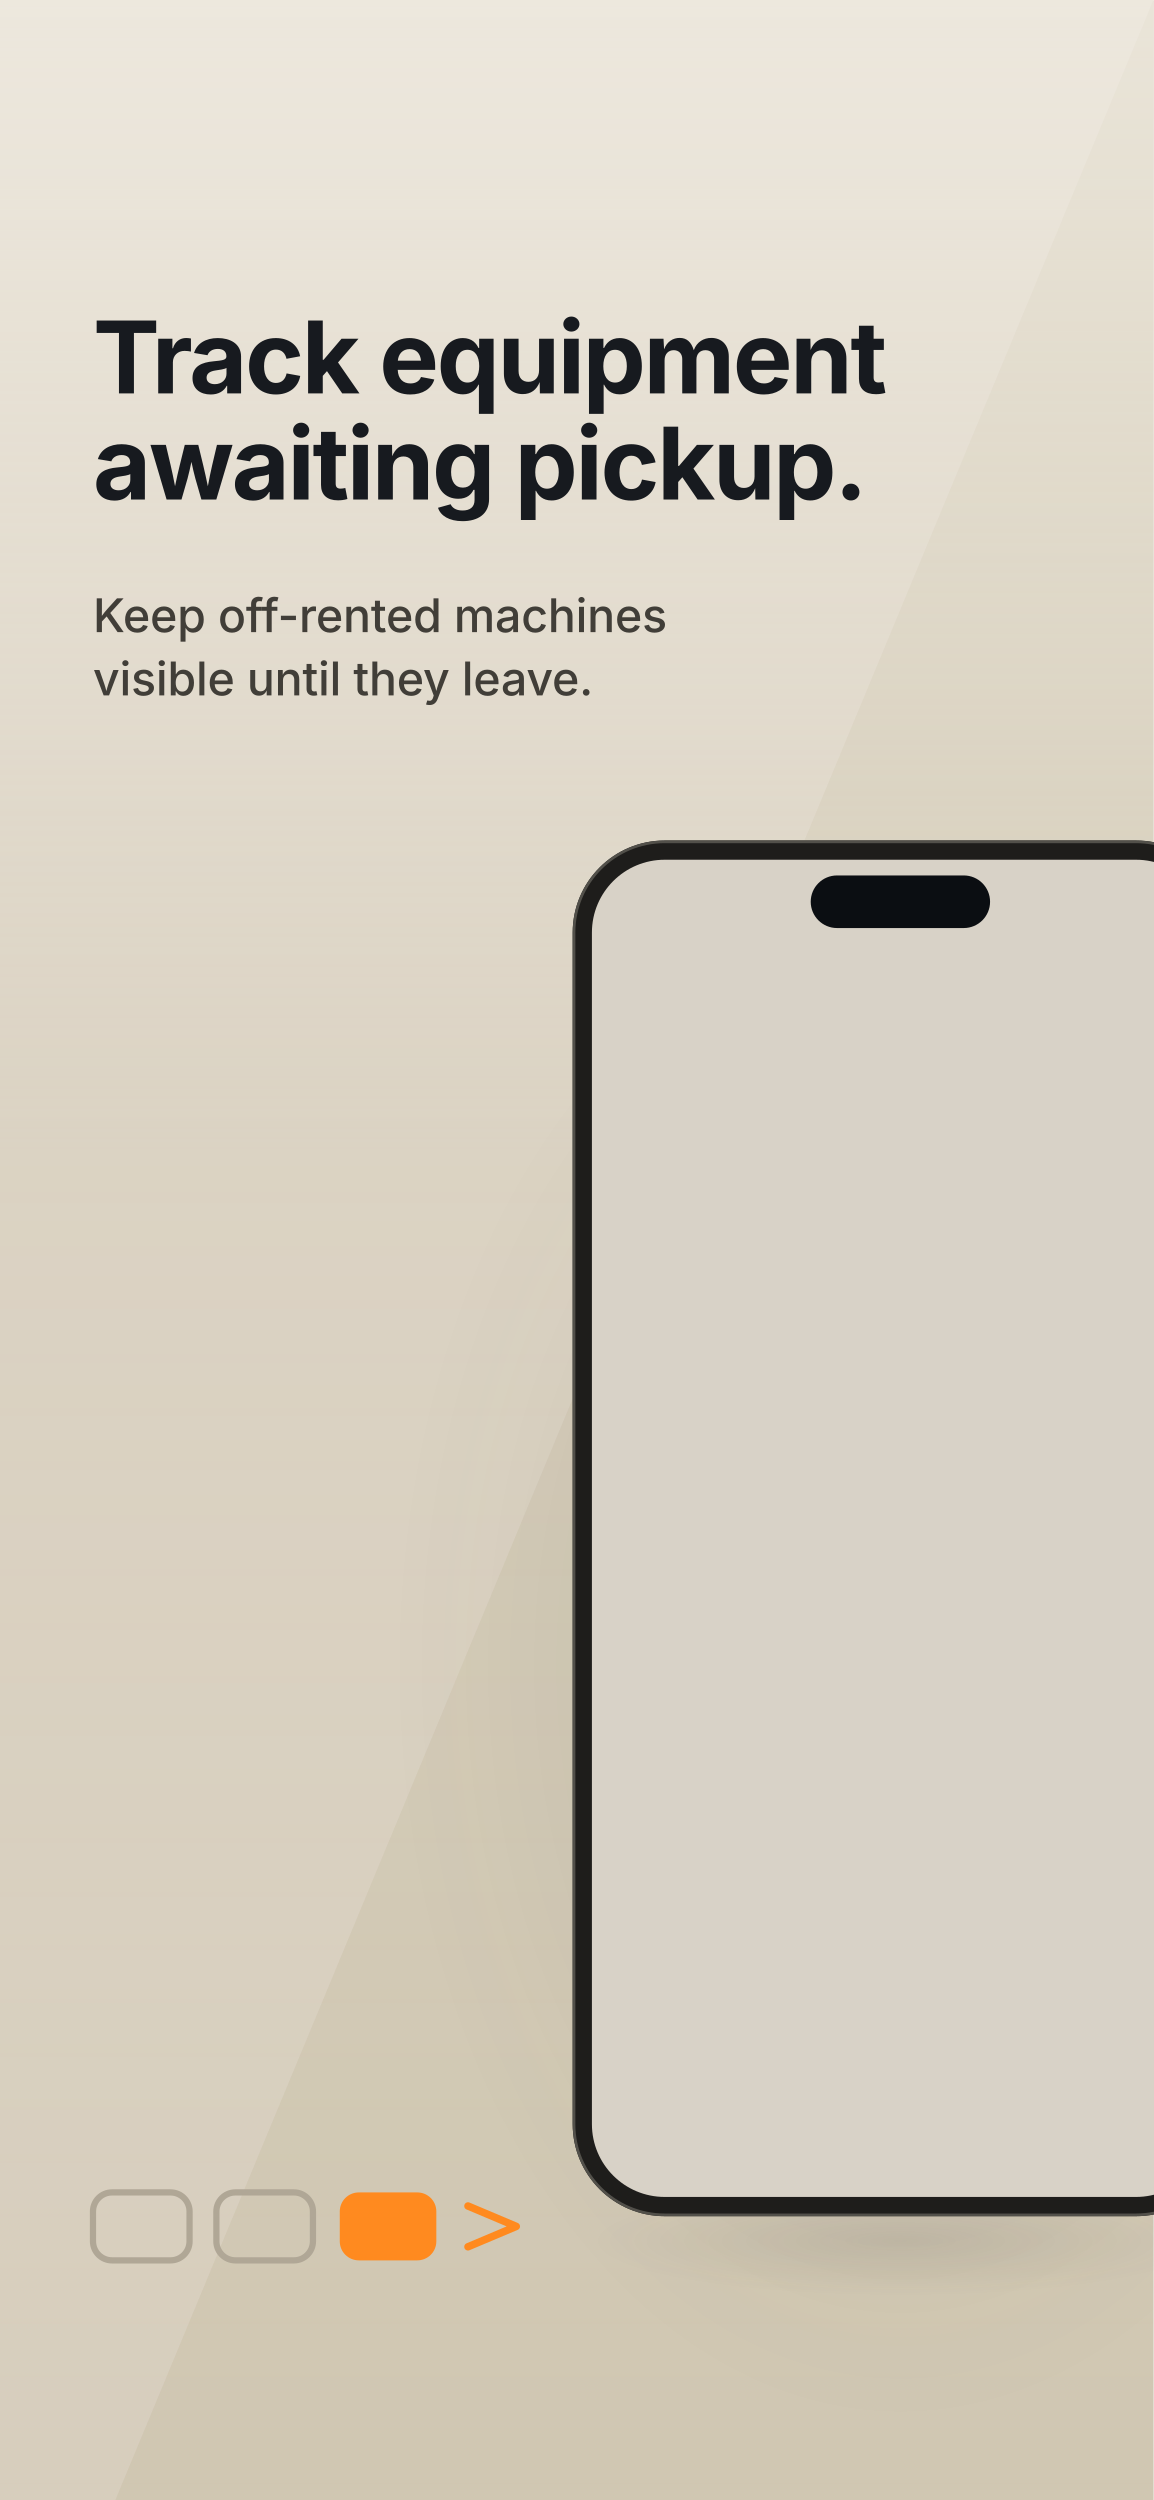
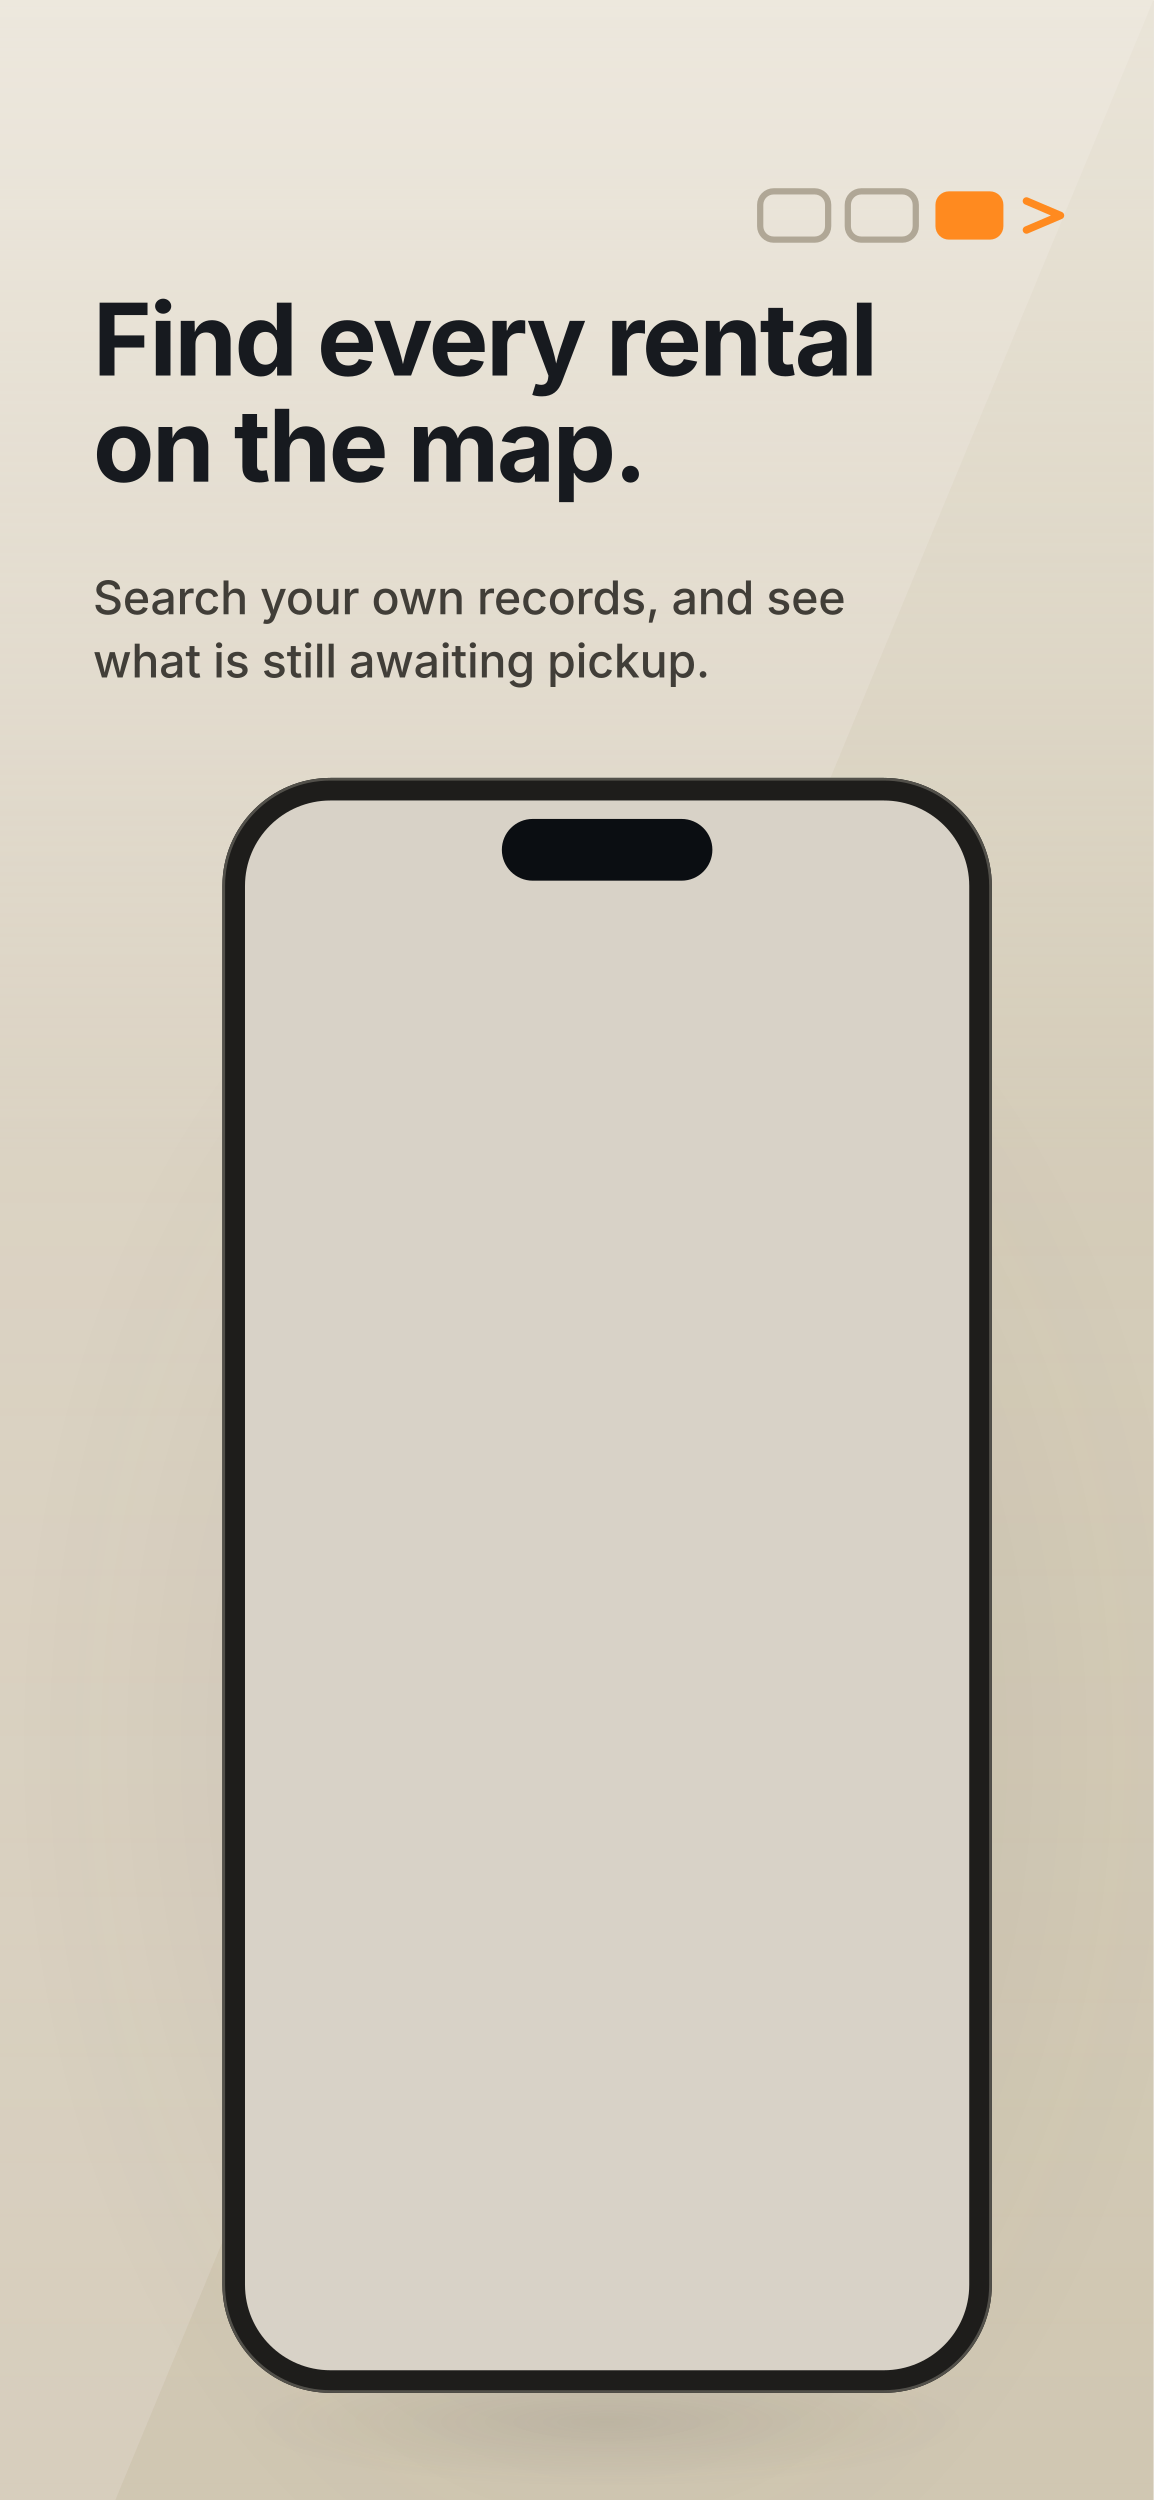
- <svg xmlns="http://www.w3.org/2000/svg" width="1290" height="2796" viewBox="0 0 1290 2796" role="img" aria-label="OffRent Ledger App Store template 5">
+ <svg xmlns="http://www.w3.org/2000/svg" width="1290" height="2796" viewBox="0 0 1290 2796" role="img" aria-label="OffRent Ledger App Store template 4">
  <defs>
    <radialGradient id="deviceShadow" cx="50%" cy="50%" r="50%">
      <stop offset="0%" stop-color="#2E2A22" stop-opacity="1" />
      <stop offset="55%" stop-color="#2E2A22" stop-opacity="0.45" />
      <stop offset="100%" stop-color="#2E2A22" stop-opacity="0" />
    </radialGradient>
    <radialGradient id="warmGlow" cx="50%" cy="16%" r="76%">
      <stop offset="0%" stop-color="#FFFDF8" stop-opacity="0.80" />
      <stop offset="100%" stop-color="#FFFDF8" stop-opacity="0" />
    </radialGradient>
    <linearGradient id="heroFade" x1="0" y1="0" x2="0" y2="1">
      <stop offset="0%" stop-color="#F6F1E8" />
      <stop offset="52%" stop-color="#F6F1E8" />
      <stop offset="100%" stop-color="#E9E5DC" />
    </linearGradient>
    <linearGradient id="topLift" x1="0" y1="0" x2="0" y2="1">
      <stop offset="0%" stop-color="#FFFDF8" stop-opacity="0.55" />
      <stop offset="46%" stop-color="#FFFDF8" stop-opacity="0.10" />
      <stop offset="100%" stop-color="#FFFDF8" stop-opacity="0" />
    </linearGradient>
    <linearGradient id="divisionFade" x1="0" y1="0" x2="0" y2="1">
      <stop offset="0%" stop-color="#E9E5DC" />
      <stop offset="100%" stop-color="#E9E5DC" stop-opacity="0" />
    </linearGradient>
    <radialGradient id="neutralLift" cx="50%" cy="50%" r="50%">
      <stop offset="0%" stop-color="#FFFFFF" stop-opacity="0.055" />
      <stop offset="100%" stop-color="#FFFFFF" stop-opacity="0" />
    </radialGradient>
    <linearGradient id="graphiteFade" x1="0" y1="0" x2="0.28" y2="1">
      <stop offset="0%" stop-color="#171A1F" />
      <stop offset="100%" stop-color="#252A31" />
    </linearGradient>
+     <linearGradient id="graphiteRise" x1="0" y1="0" x2="0.22" y2="1">
+       <stop offset="0%" stop-color="#252A31" />
+       <stop offset="62%" stop-color="#171A1F" />
+       <stop offset="100%" stop-color="#171A1F" />
+     </linearGradient>
    <linearGradient id="stoneFade" x1="0" y1="0" x2="0" y2="1">
      <stop offset="0%" stop-color="#E9E5DC" />
      <stop offset="100%" stop-color="#F6F1E8" />
    </linearGradient>
  </defs>
  <rect width="1290" height="2796" fill="#D7CEBD" />
  <path d="M 1290 0 L 1290 2796 L 129 2796 Z" fill="#CFC5B0" opacity="0.85" />
  <rect width="1290" height="2796" fill="url(#topLift)" />
  <g class="motif-staged">
-     <rect x="104.0" y="2452.0" width="108.0" height="76.0" rx="21.3" fill="none" stroke="#B0A796" stroke-width="7.0" />
-     <rect x="242.0" y="2452.0" width="108.0" height="76.0" rx="21.3" fill="none" stroke="#B0A796" stroke-width="7.0" />
-     <rect x="380.0" y="2452.0" width="108.0" height="76.0" rx="21.3" fill="#FF8A1F" />
-     <path d="M 523.4 2467.2 L 577.4 2490.0 L 523.4 2512.8" fill="none" stroke="#FF8A1F" stroke-width="8.4" stroke-linecap="round" stroke-linejoin="round" />
+     <rect x="850.2" y="214.0" width="76.0" height="54.0" rx="15.1" fill="none" stroke="#B0A796" stroke-width="7.0" />
+     <rect x="948.2" y="214.0" width="76.0" height="54.0" rx="15.1" fill="none" stroke="#B0A796" stroke-width="7.0" />
+     <rect x="1046.2" y="214.0" width="76.0" height="54.0" rx="15.1" fill="#FF8A1F" />
+     <path d="M 1148.0 224.8 L 1186.0 241.0 L 1148.0 257.2" fill="none" stroke="#FF8A1F" stroke-width="8.4" stroke-linecap="round" stroke-linejoin="round" />
  </g>
  <g class="device-shadow">
-     <ellipse cx="1007.0" cy="1863.2" rx="571.8" ry="861.6" fill="url(#deviceShadow)" opacity="0.09" />
-     <ellipse cx="1007.0" cy="2506.3" rx="344.5" ry="61.5" fill="url(#deviceShadow)" opacity="0.10" />
+     <ellipse cx="679.0" cy="1953.7" rx="671.2" ry="1011.5" fill="url(#deviceShadow)" opacity="0.09" />
+     <ellipse cx="679.0" cy="2708.7" rx="404.5" ry="72.2" fill="url(#deviceShadow)" opacity="0.10" />
  </g>
  <g class="device">
-     <rect x="640.47" y="940.00" width="733.06" height="1538.59" rx="102.95" fill="#1E1D1B" />
-     <rect x="641.97" y="941.50" width="730.06" height="1535.59" rx="101.45" fill="none" stroke="#52504A" stroke-width="3" />
-     <rect class="screen-area" x="662.00" y="961.53" width="690.00" height="1495.53" rx="81.42" fill="#D8D2C7" />
-     <rect x="906.71" y="979.10" width="200.58" height="58.83" rx="29.42" fill="#0B0E12" />
+     <rect x="248.73" y="870.00" width="860.54" height="1806.17" rx="120.85" fill="#1E1D1B" />
+     <rect x="250.23" y="871.50" width="857.54" height="1803.17" rx="119.35" fill="none" stroke="#52504A" stroke-width="3" />
+     <rect class="screen-area" id="screen-1" x="274.00" y="895.27" width="810.00" height="1755.63" rx="95.58" fill="#D8D2C7" />
+     <rect x="561.27" y="915.90" width="235.47" height="69.06" rx="34.53" fill="#0B0E12" />
  </g>
-   <text x="104.0" y="440.0" font-family="Inter, 'Inter Display', 'SF Pro Display', 'Helvetica Neue', Helvetica, Arial, sans-serif" font-weight="700" font-size="112" fill="#171A1F" text-anchor="start" letter-spacing="-2.46" xml:space="preserve">
-     <tspan x="104.0" dy="0.0">Track equipment</tspan>
-     <tspan x="104.0" dy="118.7">awaiting pickup.</tspan>
+   <text x="104.0" y="420.0" font-family="Inter, 'Inter Display', 'SF Pro Display', 'Helvetica Neue', Helvetica, Arial, sans-serif" font-weight="700" font-size="112" fill="#171A1F" text-anchor="start" letter-spacing="-2.46" xml:space="preserve">
+     <tspan x="104.0" dy="0.0">Find every rental</tspan>
+     <tspan x="104.0" dy="118.7">on the map.</tspan>
  </text>
-   <text x="104.0" y="707.0" font-family="Inter, 'Inter Display', 'SF Pro Display', 'Helvetica Neue', Helvetica, Arial, sans-serif" font-weight="500" font-size="52" fill="#413E38" text-anchor="start" letter-spacing="-0.21" xml:space="preserve">
-     <tspan x="104.0" dy="0.0">Keep off-rented machines</tspan>
-     <tspan x="104.0" dy="70.7">visible until they leave.</tspan>
+   <text x="104.0" y="687.0" font-family="Inter, 'Inter Display', 'SF Pro Display', 'Helvetica Neue', Helvetica, Arial, sans-serif" font-weight="500" font-size="52" fill="#413E38" text-anchor="start" letter-spacing="-0.21" xml:space="preserve">
+     <tspan x="104.0" dy="0.0">Search your own records, and see</tspan>
+     <tspan x="104.0" dy="70.7">what is still awaiting pickup.</tspan>
  </text>
</svg>
